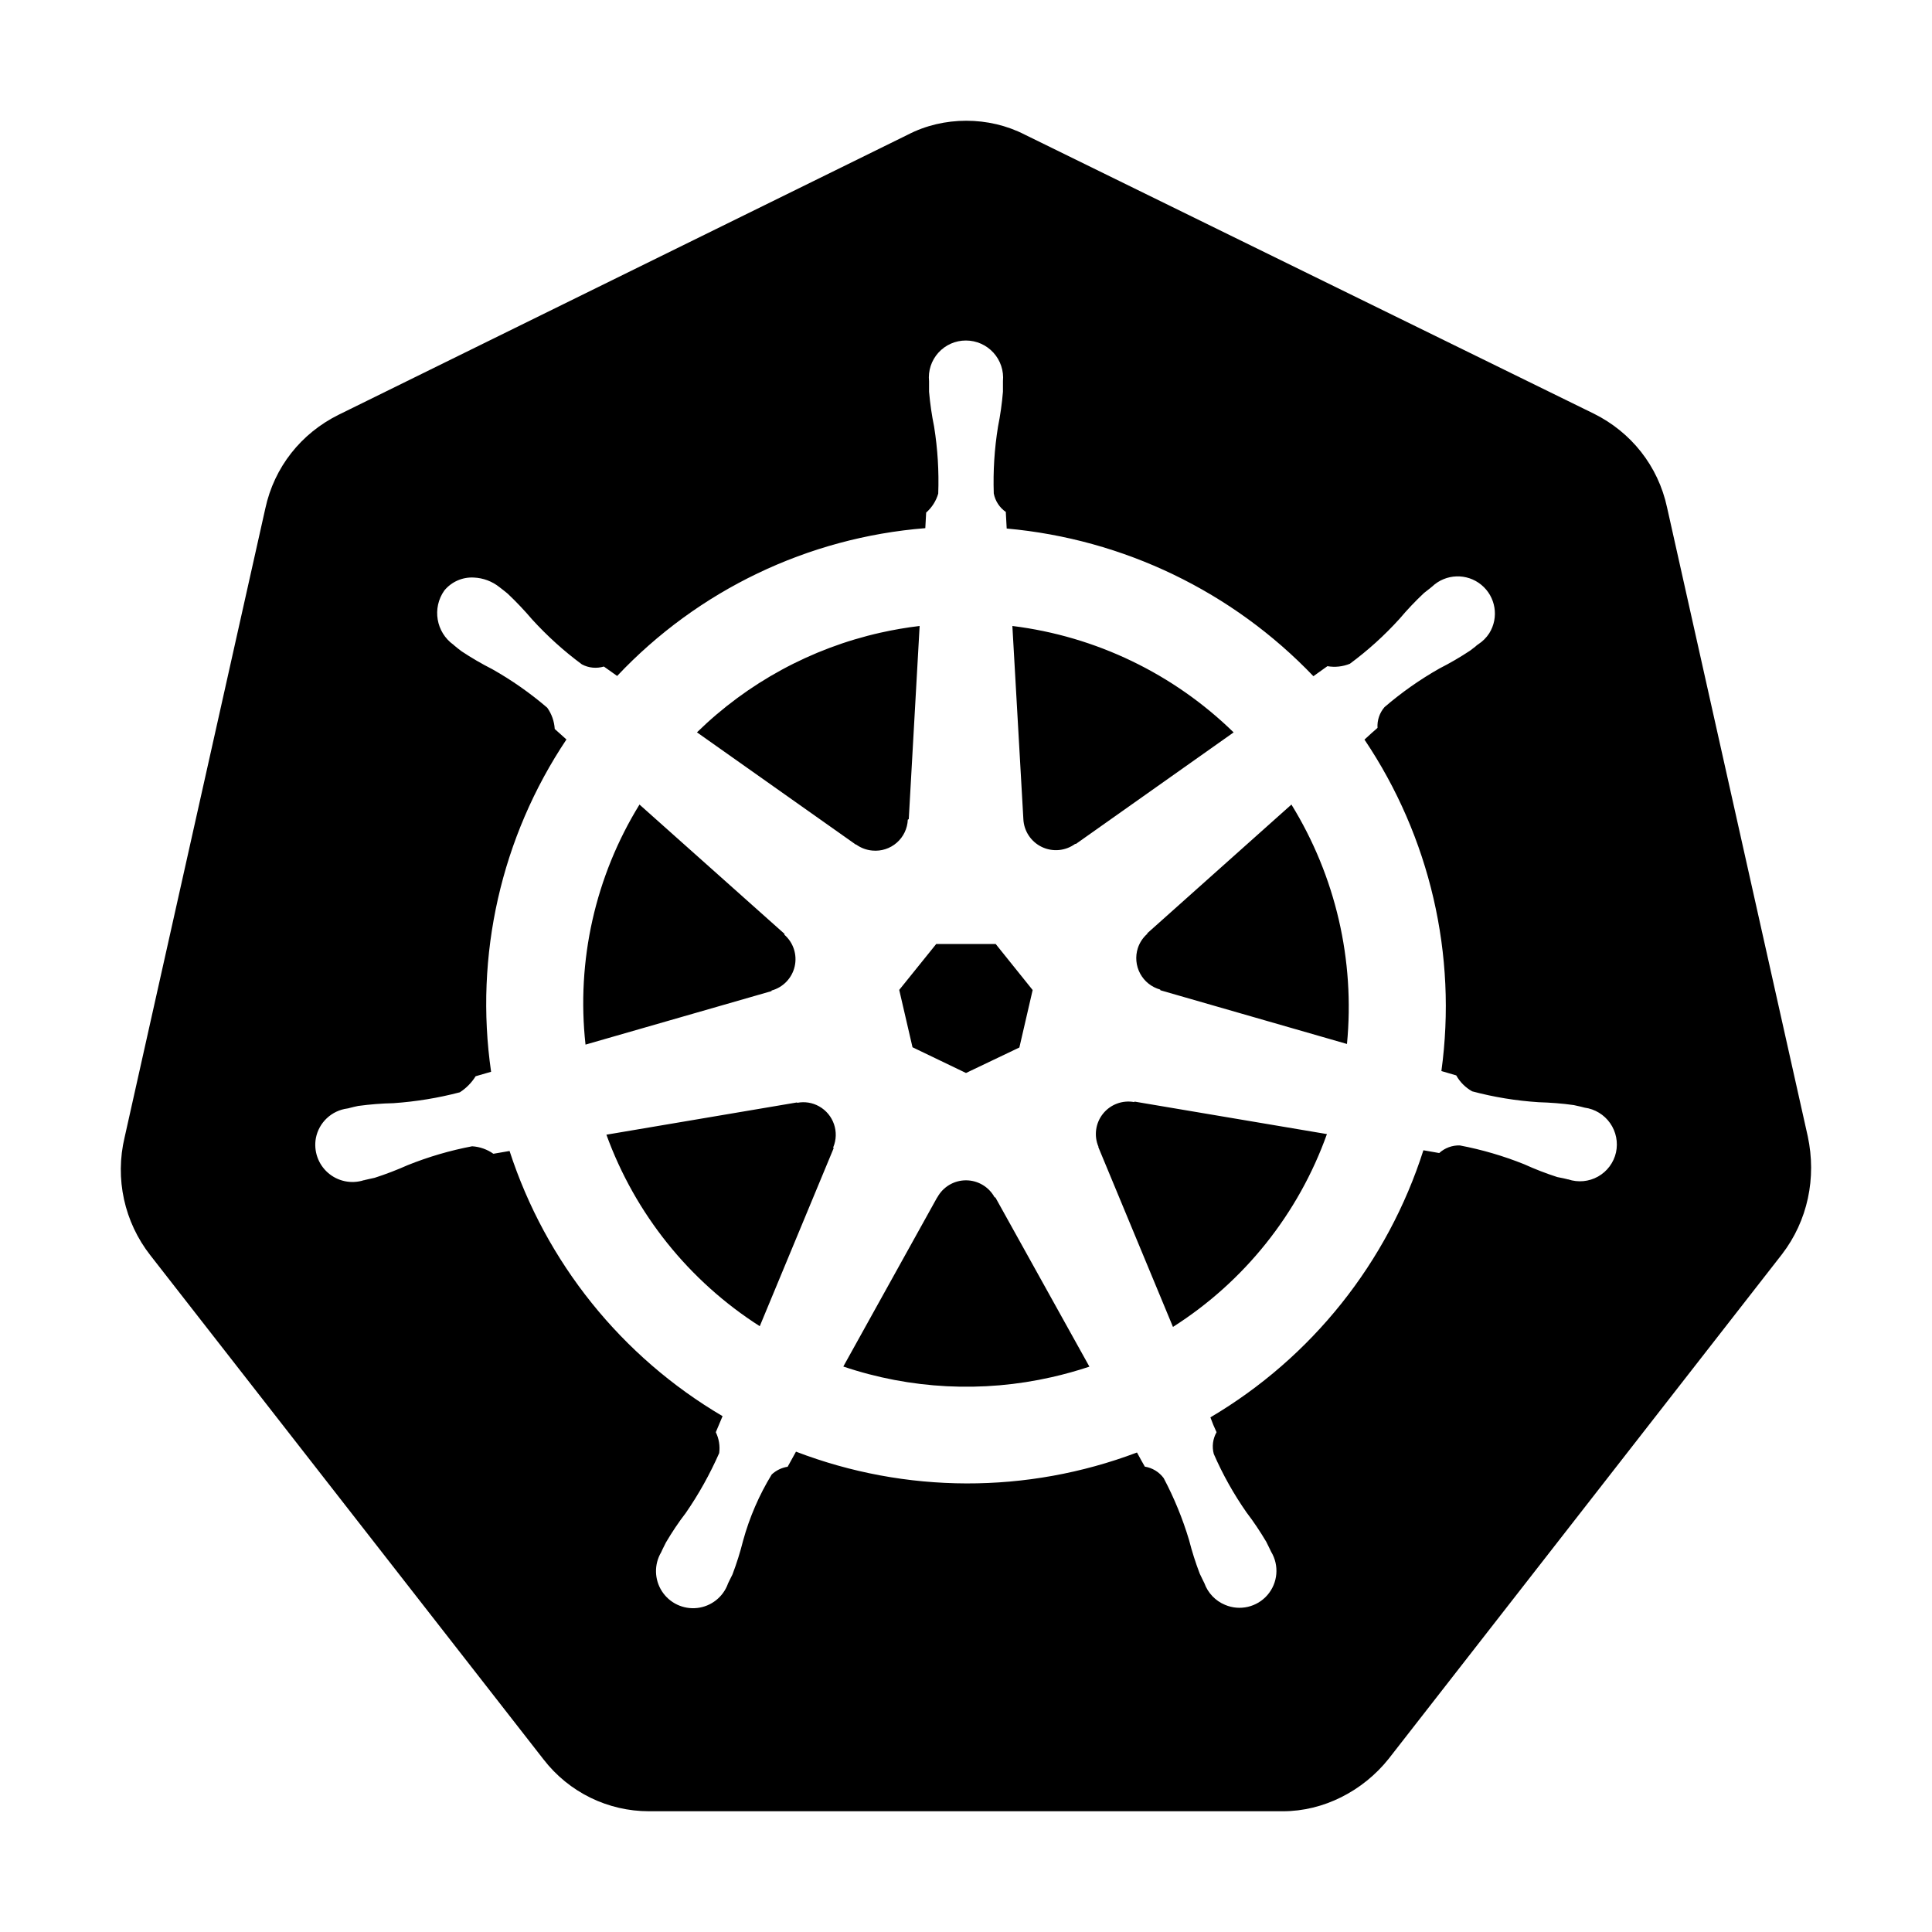
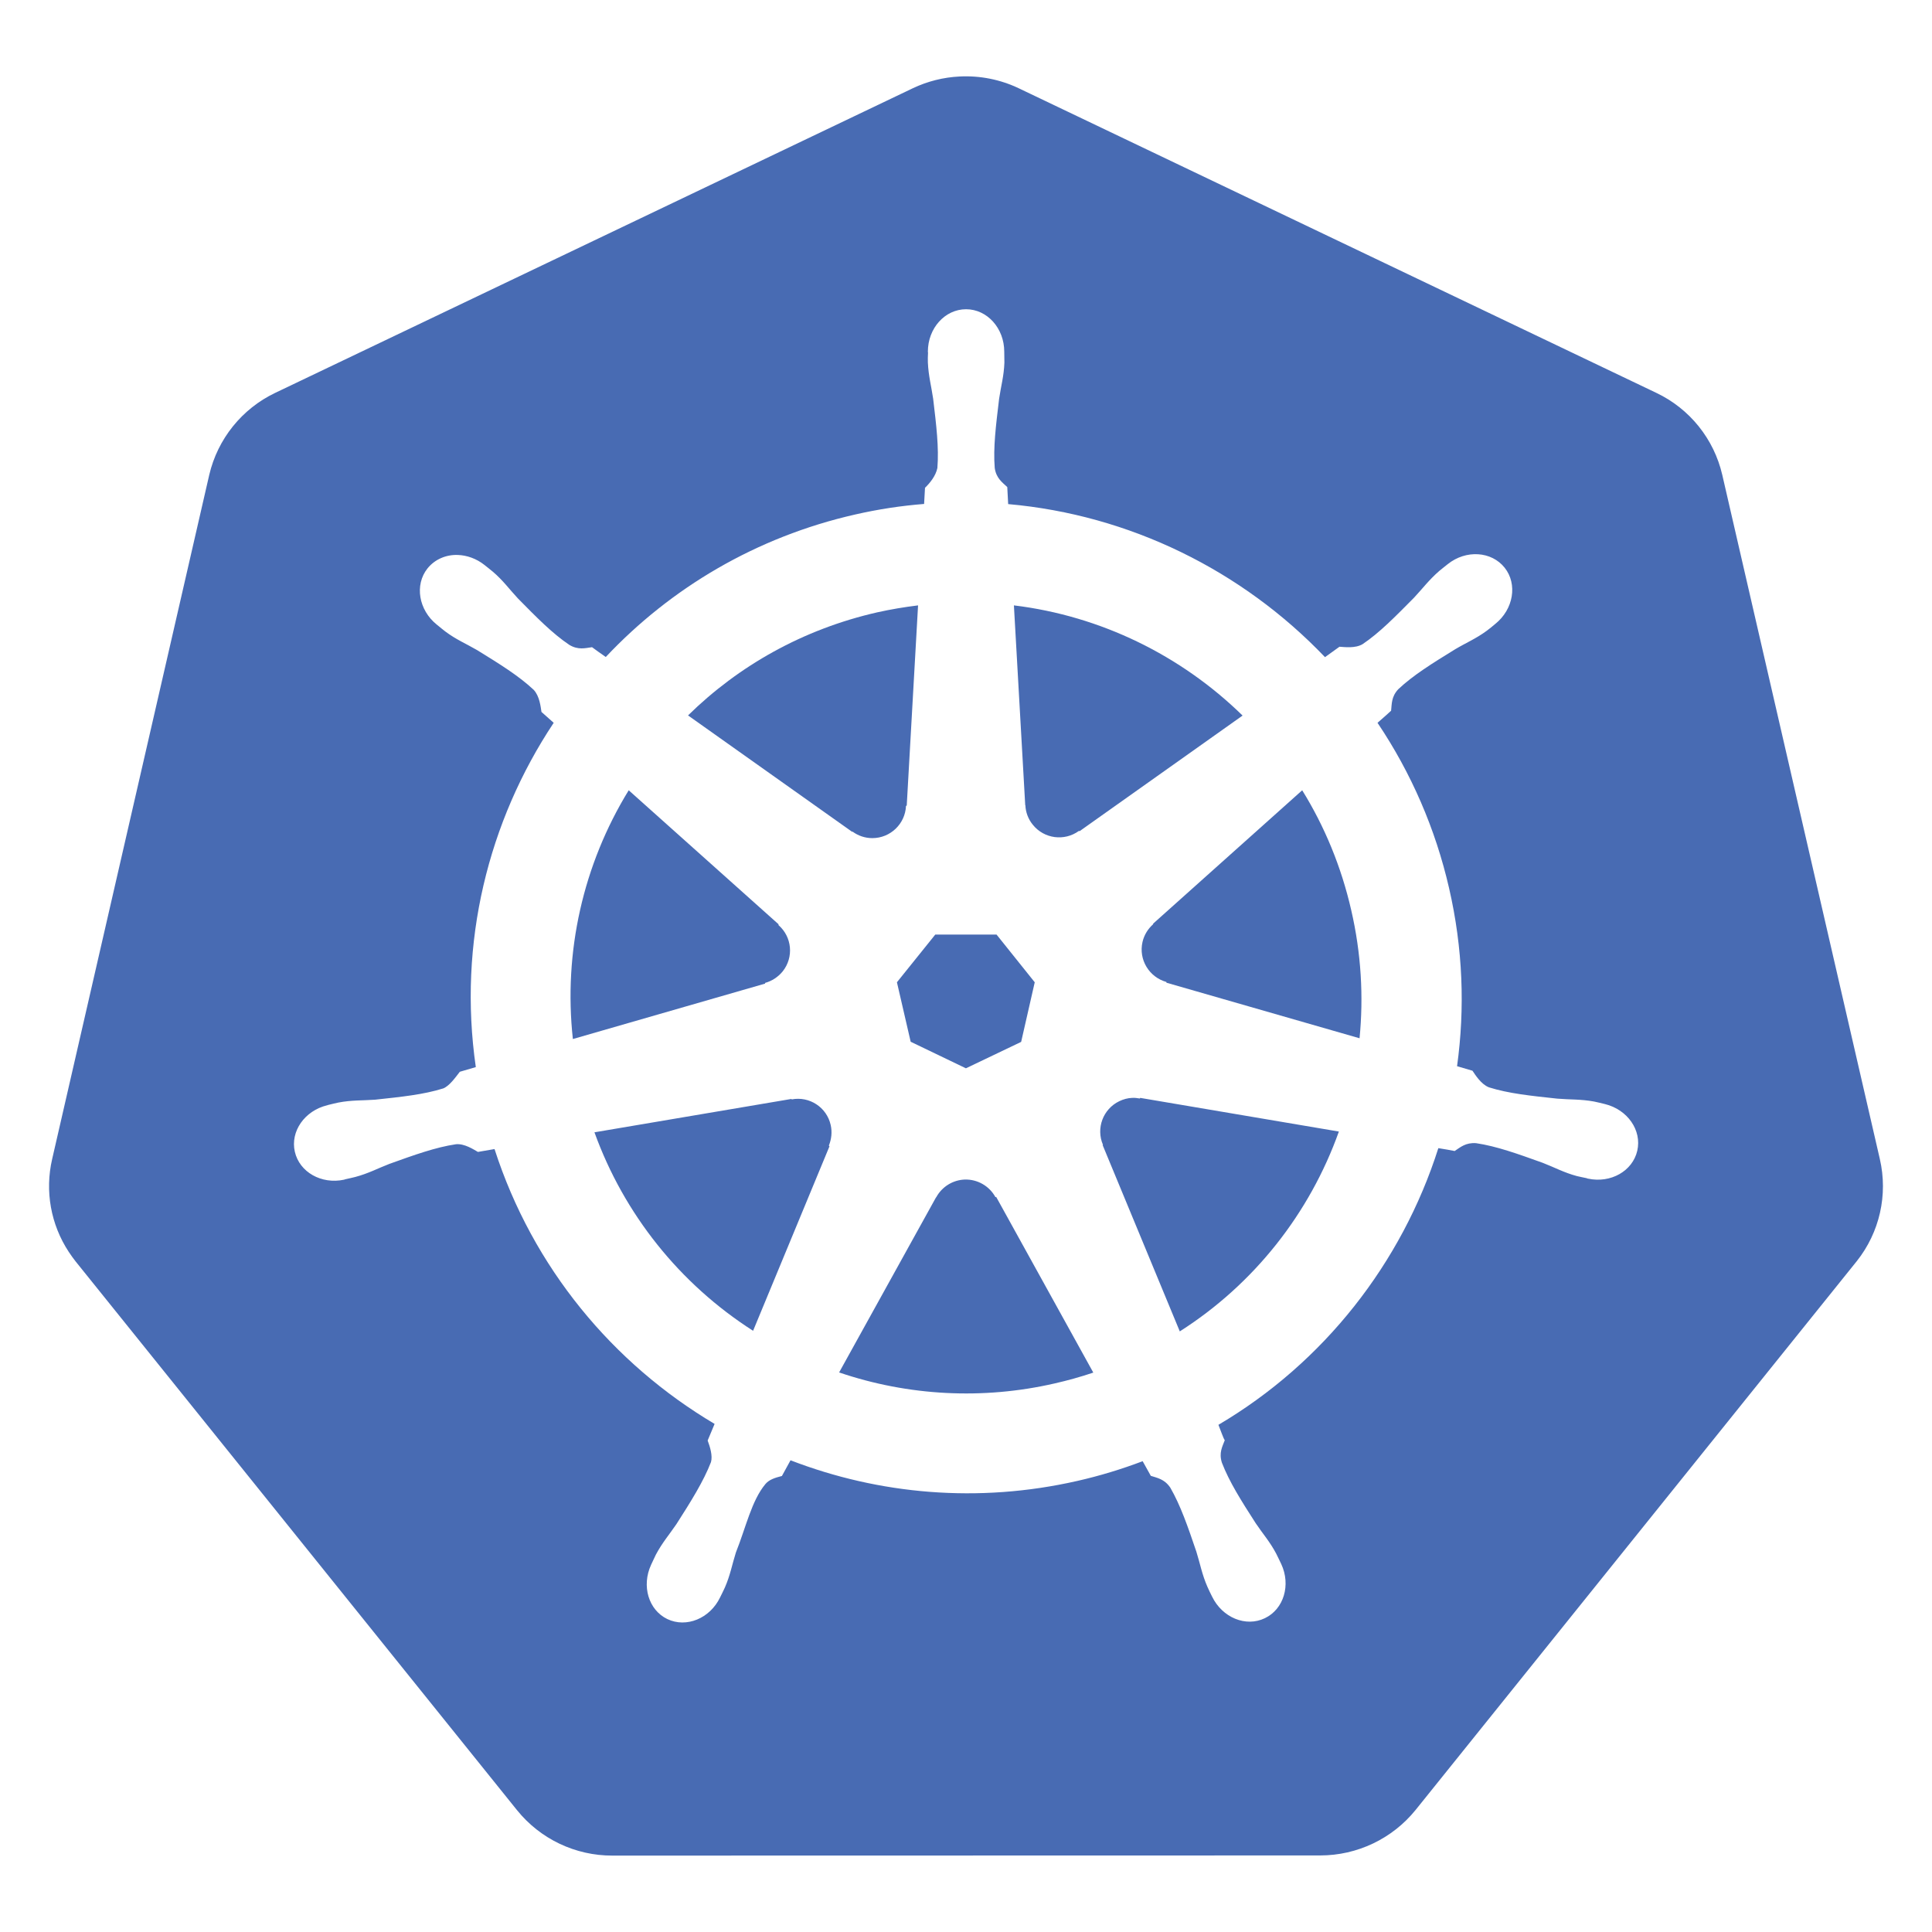
- <svg xmlns="http://www.w3.org/2000/svg" width="800px" height="800px" viewBox="0 0 16 16" fill="none">
-   <path fill="#000000" fill-rule="evenodd" d="M5.374 15c-.335 0-.66-.153-.874-.431l-3.254-4.172a1.15 1.15 0 01-.214-.978l1.165-5.207c.074-.345.298-.623.605-.776l4.715-2.32c.15-.078.317-.116.485-.116.168 0 .335.038.485.115L13.2 3.426c.308.153.532.432.606.777l1.165 5.207c.074.345 0 .7-.214.978L11.5 14.566c-.214.268-.54.434-.875.434h-5.25zm7.718-5.835l.031.008a.308.308 0 01.26.371.306.306 0 01-.396.223h-.004l-.003-.001-.003-.001-.03-.007-.05-.01a2.548 2.548 0 01-.274-.106 2.87 2.87 0 00-.533-.156.242.242 0 00-.171.063 4.76 4.76 0 00-.131-.023 3.972 3.972 0 01-1.764 2.212c.015.042.032.083.051.123a.239.239 0 00-.023.18c.074.17.165.332.271.484.06.078.114.16.164.244l.028.057.012.025a.306.306 0 01-.381.44.307.307 0 01-.172-.18 2.608 2.608 0 00-.01-.02l-.028-.058a2.545 2.545 0 01-.089-.28 2.835 2.835 0 00-.21-.512.242.242 0 00-.156-.095 5.926 5.926 0 01-.03-.053l-.035-.064a3.97 3.97 0 01-2.824-.007l-.069.125a.249.249 0 00-.132.064c-.104.17-.184.355-.237.548a2.525 2.525 0 01-.088.28l-.025.05-.013.027v.001a.307.307 0 11-.553-.261l.014-.03.026-.052c.05-.085.104-.166.164-.244.108-.156.2-.322.277-.496a.302.302 0 00-.028-.173l.056-.133A3.972 3.972 0 014.22 9.532l-.134.023a.34.34 0 00-.176-.062 2.872 2.872 0 00-.533.156c-.09.04-.181.075-.274.105l-.05.011-.03.007H3.02l-.002.002h-.005a.308.308 0 01-.397-.349.306.306 0 01.261-.245l.004-.001h.003l.006-.002c.024-.006.054-.014.076-.018.097-.013.195-.021.293-.023.186-.013.37-.043.549-.09a.422.422 0 00.131-.133l.128-.037a3.938 3.938 0 01.624-2.752l-.097-.087a.338.338 0 00-.062-.176 2.854 2.854 0 00-.455-.319 2.557 2.557 0 01-.254-.148 1.129 1.129 0 01-.063-.05l-.004-.004a.323.323 0 01-.076-.45.295.295 0 01.244-.107.365.365 0 01.213.08l.022.017c.016.013.034.026.046.037.071.067.139.139.202.213.125.137.263.262.412.372.056.03.121.036.182.018l.11.078a3.938 3.938 0 012.552-1.224l.007-.129a.332.332 0 00.1-.157 2.844 2.844 0 00-.034-.554 2.555 2.555 0 01-.042-.29v-.053-.025-.004-.004A.306.306 0 018 2.82a.308.308 0 01.306.337v.087a2.53 2.53 0 01-.041.29 2.85 2.85 0 00-.035.553.242.242 0 00.1.153v.007l.007.13c.967.087 1.87.522 2.54 1.223l.116-.083a.34.34 0 00.186-.02c.149-.11.287-.235.412-.373a2.53 2.53 0 01.202-.213l.051-.04.017-.014a.308.308 0 01.472.388.307.307 0 01-.09.09c-.008.005-.017.012-.025.02l-.043.033a2.549 2.549 0 01-.254.148 2.865 2.865 0 00-.455.32.24.24 0 00-.058.172 4.458 4.458 0 01-.05.044l-.058.053c.542.806.769 1.783.637 2.745l.123.036c.031.056.077.101.132.132.18.048.364.078.55.09.097.003.195.01.292.024l.058.013zm-2.875-3.1l-1.308.925-.004-.002a.27.27 0 01-.43-.205v-.001l-.091-1.598a3.183 3.183 0 011.833.882zM7.754 7.818h.492l.306.381-.11.476L8 8.886l-.443-.213-.11-.475.307-.381zM7.29 5.24c.107-.024.216-.043.326-.056l-.09 1.6-.008.004a.268.268 0 01-.293.256.27.27 0 01-.135-.05l-.002.001-1.316-.93c.419-.41.945-.696 1.518-.825zM5.296 6.663l1.201 1.071-.001.007a.269.269 0 01-.106.462l-.001.005-1.54.443a3.134 3.134 0 01.447-1.988zm1.608 2.846l-.612 1.474a3.16 3.16 0 01-1.27-1.586L6.6 9.13l.003.003a.265.265 0 01.18.029.27.27 0 01.117.341l.004.006zm1.806 1.896c-.572.13-1.17.1-1.726-.088l.777-1.4h.001a.27.27 0 01.475-.001h.006l.779 1.402a3.286 3.286 0 01-.312.087zm1.004-.416L9.096 9.5l.001-.003a.269.269 0 01.296-.37l.003-.004 1.593.269a3.147 3.147 0 01-1.275 1.597zm1.442-2.343L9.61 8.201l-.002-.006a.27.27 0 01-.185-.343.27.27 0 01.08-.12L9.5 7.73l1.195-1.067c.366.594.527 1.29.46 1.983z" clip-rule="evenodd" />
+ <svg xmlns="http://www.w3.org/2000/svg" viewBox="0 0 128 128">
+   <g fill="#486bb3">
+     <path d="M56.484 55.098c.37.27.82.43 1.31.43 1.2 0 2.18-.95 2.23-2.13l.05-.03.75-13.26c-.9.11-1.8.26-2.7.46-4.93 1.12-9.2 3.55-12.54 6.83l10.87 7.71.03-.01zM55.034 74.528a2.218 2.218 0 00-2.58-1.69l-.02-.03-13.05 2.21a26.15 26.15 0 0010.51 13.15l5.06-12.22-.04-.05c.17-.42.23-.89.12-1.37zM50.694 65.118c.44-.12.85-.38 1.16-.76.75-.94.62-2.29-.28-3.07l.01-.05-9.93-8.88a26.07 26.07 0 00-3.7 16.48l12.73-3.67.01-.05zM60.334 69.018l3.66 1.76 3.66-1.75.9-3.95-2.53-3.16h-4.06l-2.54 3.16zM67.934 53.348c.02.46.18.91.49 1.29.75.94 2.1 1.11 3.06.41l.04.02 10.8-7.66c-4.08-3.99-9.4-6.6-15.15-7.3l.75 13.24h.01zM75.514 72.778c-.17-.03-.34-.05-.51-.04-.29.01-.58.09-.85.22a2.23 2.23 0 00-1.08 2.89l-.02.02 5.11 12.34c4.93-3.14 8.61-7.83 10.54-13.24l-13.16-2.23-.03.04zM65.954 79.318a2.246 2.246 0 00-2.04-1.17c-.77.03-1.5.46-1.89 1.18h-.01l-6.42 11.6a26.16 26.16 0 0014.27.73c.88-.2 1.74-.44 2.57-.72l-6.43-11.63h-.05z" />
+     <path d="M124.544 76.788l-10.44-45.33a8.012 8.012 0 00-4.37-5.43l-42.24-20.18a8.157 8.157 0 00-3.92-.78 8.15 8.15 0 00-3.1.78l-42.24 20.18a8.055 8.055 0 00-4.37 5.43l-10.41 45.34a7.92 7.92 0 001.1 6.14c.14.22.3.43.46.64l29.24 36.35a8.087 8.087 0 006.32 3.01l46.89-.01c2.46 0 4.78-1.11 6.32-3.01l29.23-36.36a7.981 7.981 0 001.53-6.77zm-16.07-.55c-.31 1.35-1.76 2.17-3.26 1.85-.01 0-.03 0-.04-.01-.02 0-.03-.01-.05-.02-.21-.05-.47-.09-.65-.14-.86-.23-1.49-.58-2.27-.88-1.67-.6-3.06-1.1-4.41-1.3-.69-.05-1.04.27-1.42.52-.18-.04-.75-.14-1.08-.19-2.42 7.61-7.58 14.21-14.57 18.33.12.29.33.91.42 1.02-.16.43-.4.83-.19 1.49.49 1.27 1.28 2.52 2.24 4.01.46.69.94 1.22 1.36 2.02.1.19.23.48.33.68.65 1.39.17 2.99-1.08 3.59-1.26.61-2.82-.03-3.5-1.43-.1-.2-.23-.46-.31-.65-.36-.82-.48-1.52-.73-2.32-.57-1.68-1.05-3.07-1.73-4.25-.39-.57-.86-.64-1.29-.78-.08-.14-.38-.69-.54-.97-1.4.53-2.84.97-4.34 1.31-6.56 1.49-13.13.89-18.99-1.37l-.57 1.04c-.43.11-.84.23-1.09.53-.92 1.1-1.29 2.86-1.96 4.54-.25.79-.37 1.5-.73 2.32-.08.19-.22.45-.31.64v.01l-.01.01c-.67 1.39-2.23 2.03-3.49 1.43-1.25-.6-1.72-2.2-1.08-3.59.1-.2.22-.49.32-.68.42-.79.89-1.33 1.36-2.02.96-1.5 1.8-2.84 2.29-4.11.12-.42-.06-1-.22-1.43l.46-1.1c-6.73-3.99-12.04-10.34-14.58-18.21l-1.1.19c-.3-.17-.89-.56-1.45-.51-1.35.2-2.74.7-4.41 1.3-.78.3-1.4.64-2.27.87-.18.05-.44.1-.65.15-.02 0-.03.01-.05.02-.01 0-.03 0-.04.01-1.5.32-2.95-.5-3.26-1.85-.31-1.35.65-2.72 2.14-3.08.01 0 .03-.01.04-.01.01 0 .01 0 .02-.01.21-.05.48-.12.68-.16.88-.17 1.6-.13 2.43-.19 1.77-.19 3.23-.34 4.53-.75.41-.17.81-.74 1.09-1.1l1.06-.31c-1.19-8.22.82-16.28 5.16-22.81l-.81-.72c-.05-.32-.12-1.04-.51-1.46-.99-.93-2.25-1.71-3.76-2.64-.72-.42-1.38-.69-2.1-1.23-.15-.11-.36-.29-.52-.42-.01-.01-.03-.02-.04-.03-1.21-.97-1.49-2.64-.62-3.73.49-.61 1.24-.92 2.01-.89.6.02 1.23.24 1.76.66.17.14.41.32.56.45.68.58 1.09 1.16 1.66 1.77 1.25 1.27 2.28 2.32 3.41 3.08.59.35 1.05.21 1.5.15.15.11.63.46.91.65 4.3-4.57 9.96-7.95 16.52-9.44 1.53-.35 3.05-.58 4.57-.7l.06-1.07c.34-.33.71-.79.82-1.31.11-1.36-.07-2.82-.28-4.59-.12-.82-.31-1.51-.35-2.4-.01-.18 0-.44.01-.65 0-.02-.01-.05-.01-.07 0-1.55 1.13-2.81 2.53-2.81s2.53 1.26 2.53 2.81c0 .22.01.52.01.72-.03.89-.23 1.58-.35 2.4-.21 1.76-.4 3.23-.29 4.59.1.68.5.95.83 1.26.01.18.04.79.06 1.13 8.04.71 15.5 4.39 20.99 10.14l.96-.69c.33.02 1.04.12 1.53-.17 1.13-.76 2.16-1.82 3.41-3.08.57-.61.99-1.18 1.67-1.77.15-.13.39-.31.56-.45 1.21-.97 2.9-.86 3.77.23s.59 2.76-.62 3.73c-.17.14-.39.33-.56.45-.72.53-1.38.8-2.1 1.23-1.51.93-2.77 1.71-3.76 2.64-.47.5-.43.98-.48 1.43-.14.13-.63.57-.9.8a32.75 32.75 0 014.74 10.95c.92 3.99 1.06 7.97.53 11.8l1.02.3c.18.26.56.89 1.09 1.1 1.3.41 2.76.56 4.53.75.83.07 1.55.03 2.43.19.21.04.52.12.73.17 1.5.37 2.45 1.74 2.14 3.09z" />
+     <path d="M86.274 52.358l-9.88 8.84.01.03c-.34.3-.6.7-.71 1.18-.27 1.17.44 2.33 1.58 2.65l.01.05 12.79 3.68c.27-2.76.11-5.62-.55-8.48-.66-2.89-1.77-5.56-3.25-7.95z" />
+   </g>
</svg>
